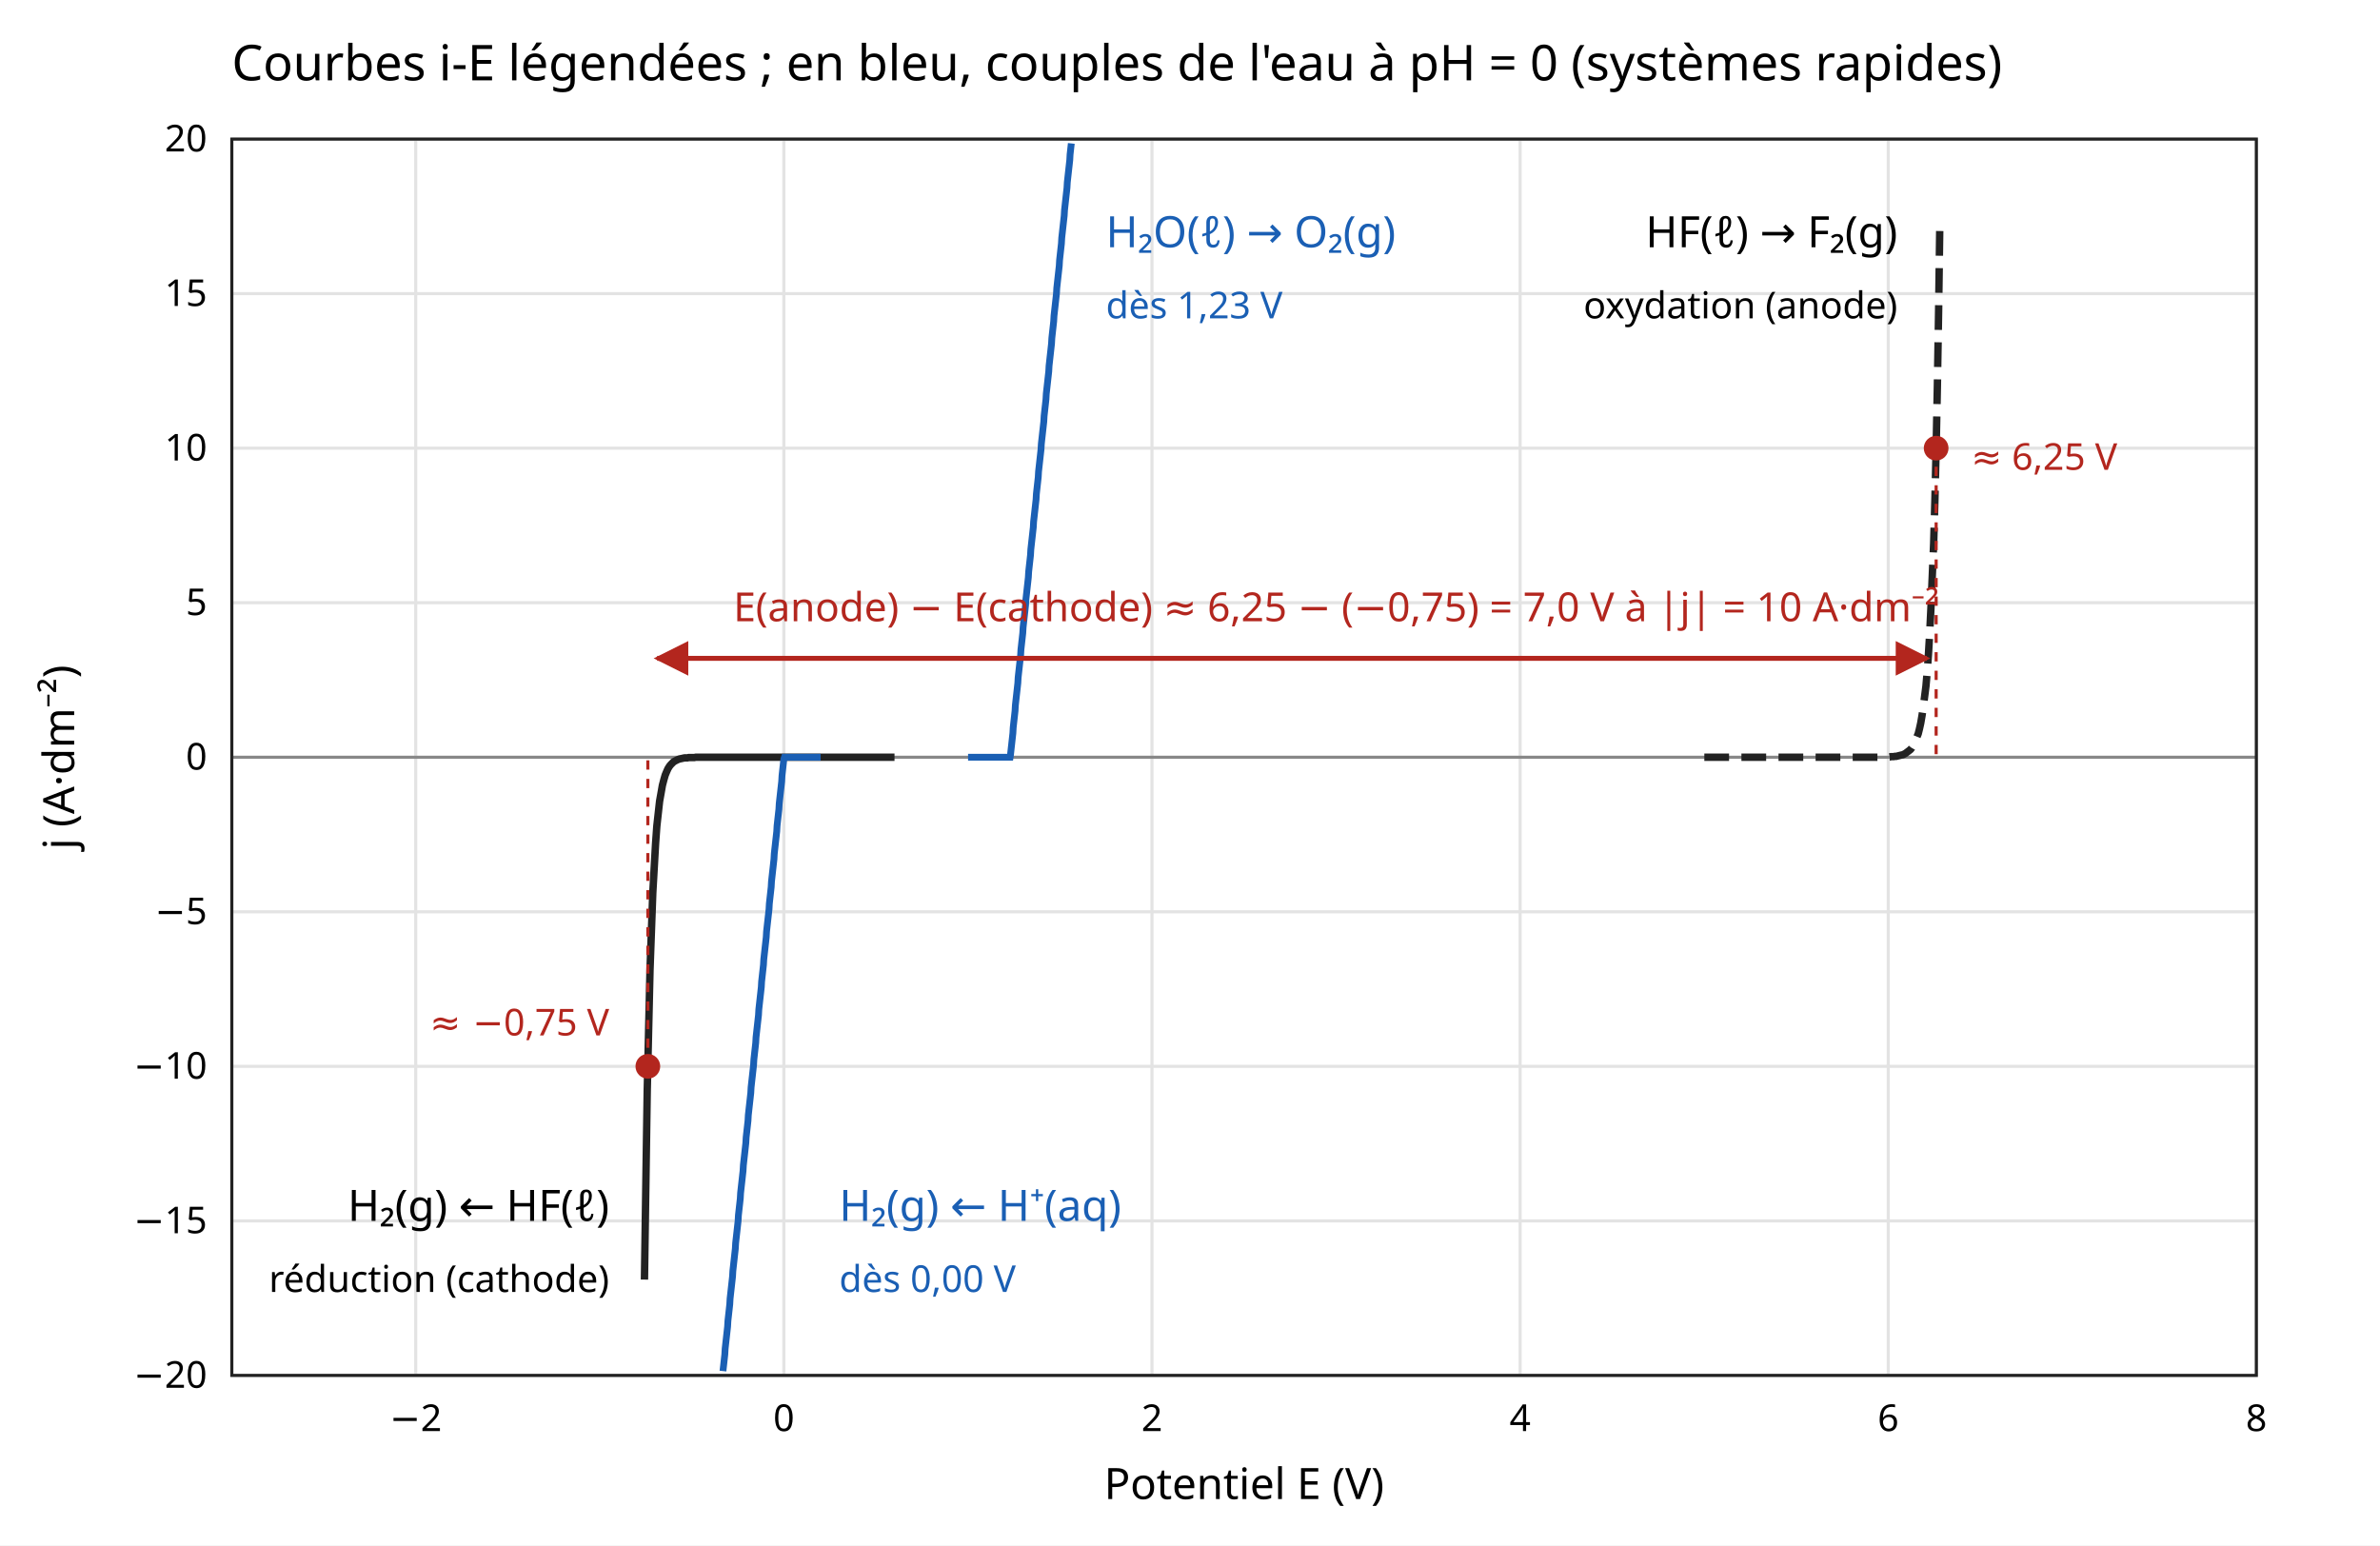
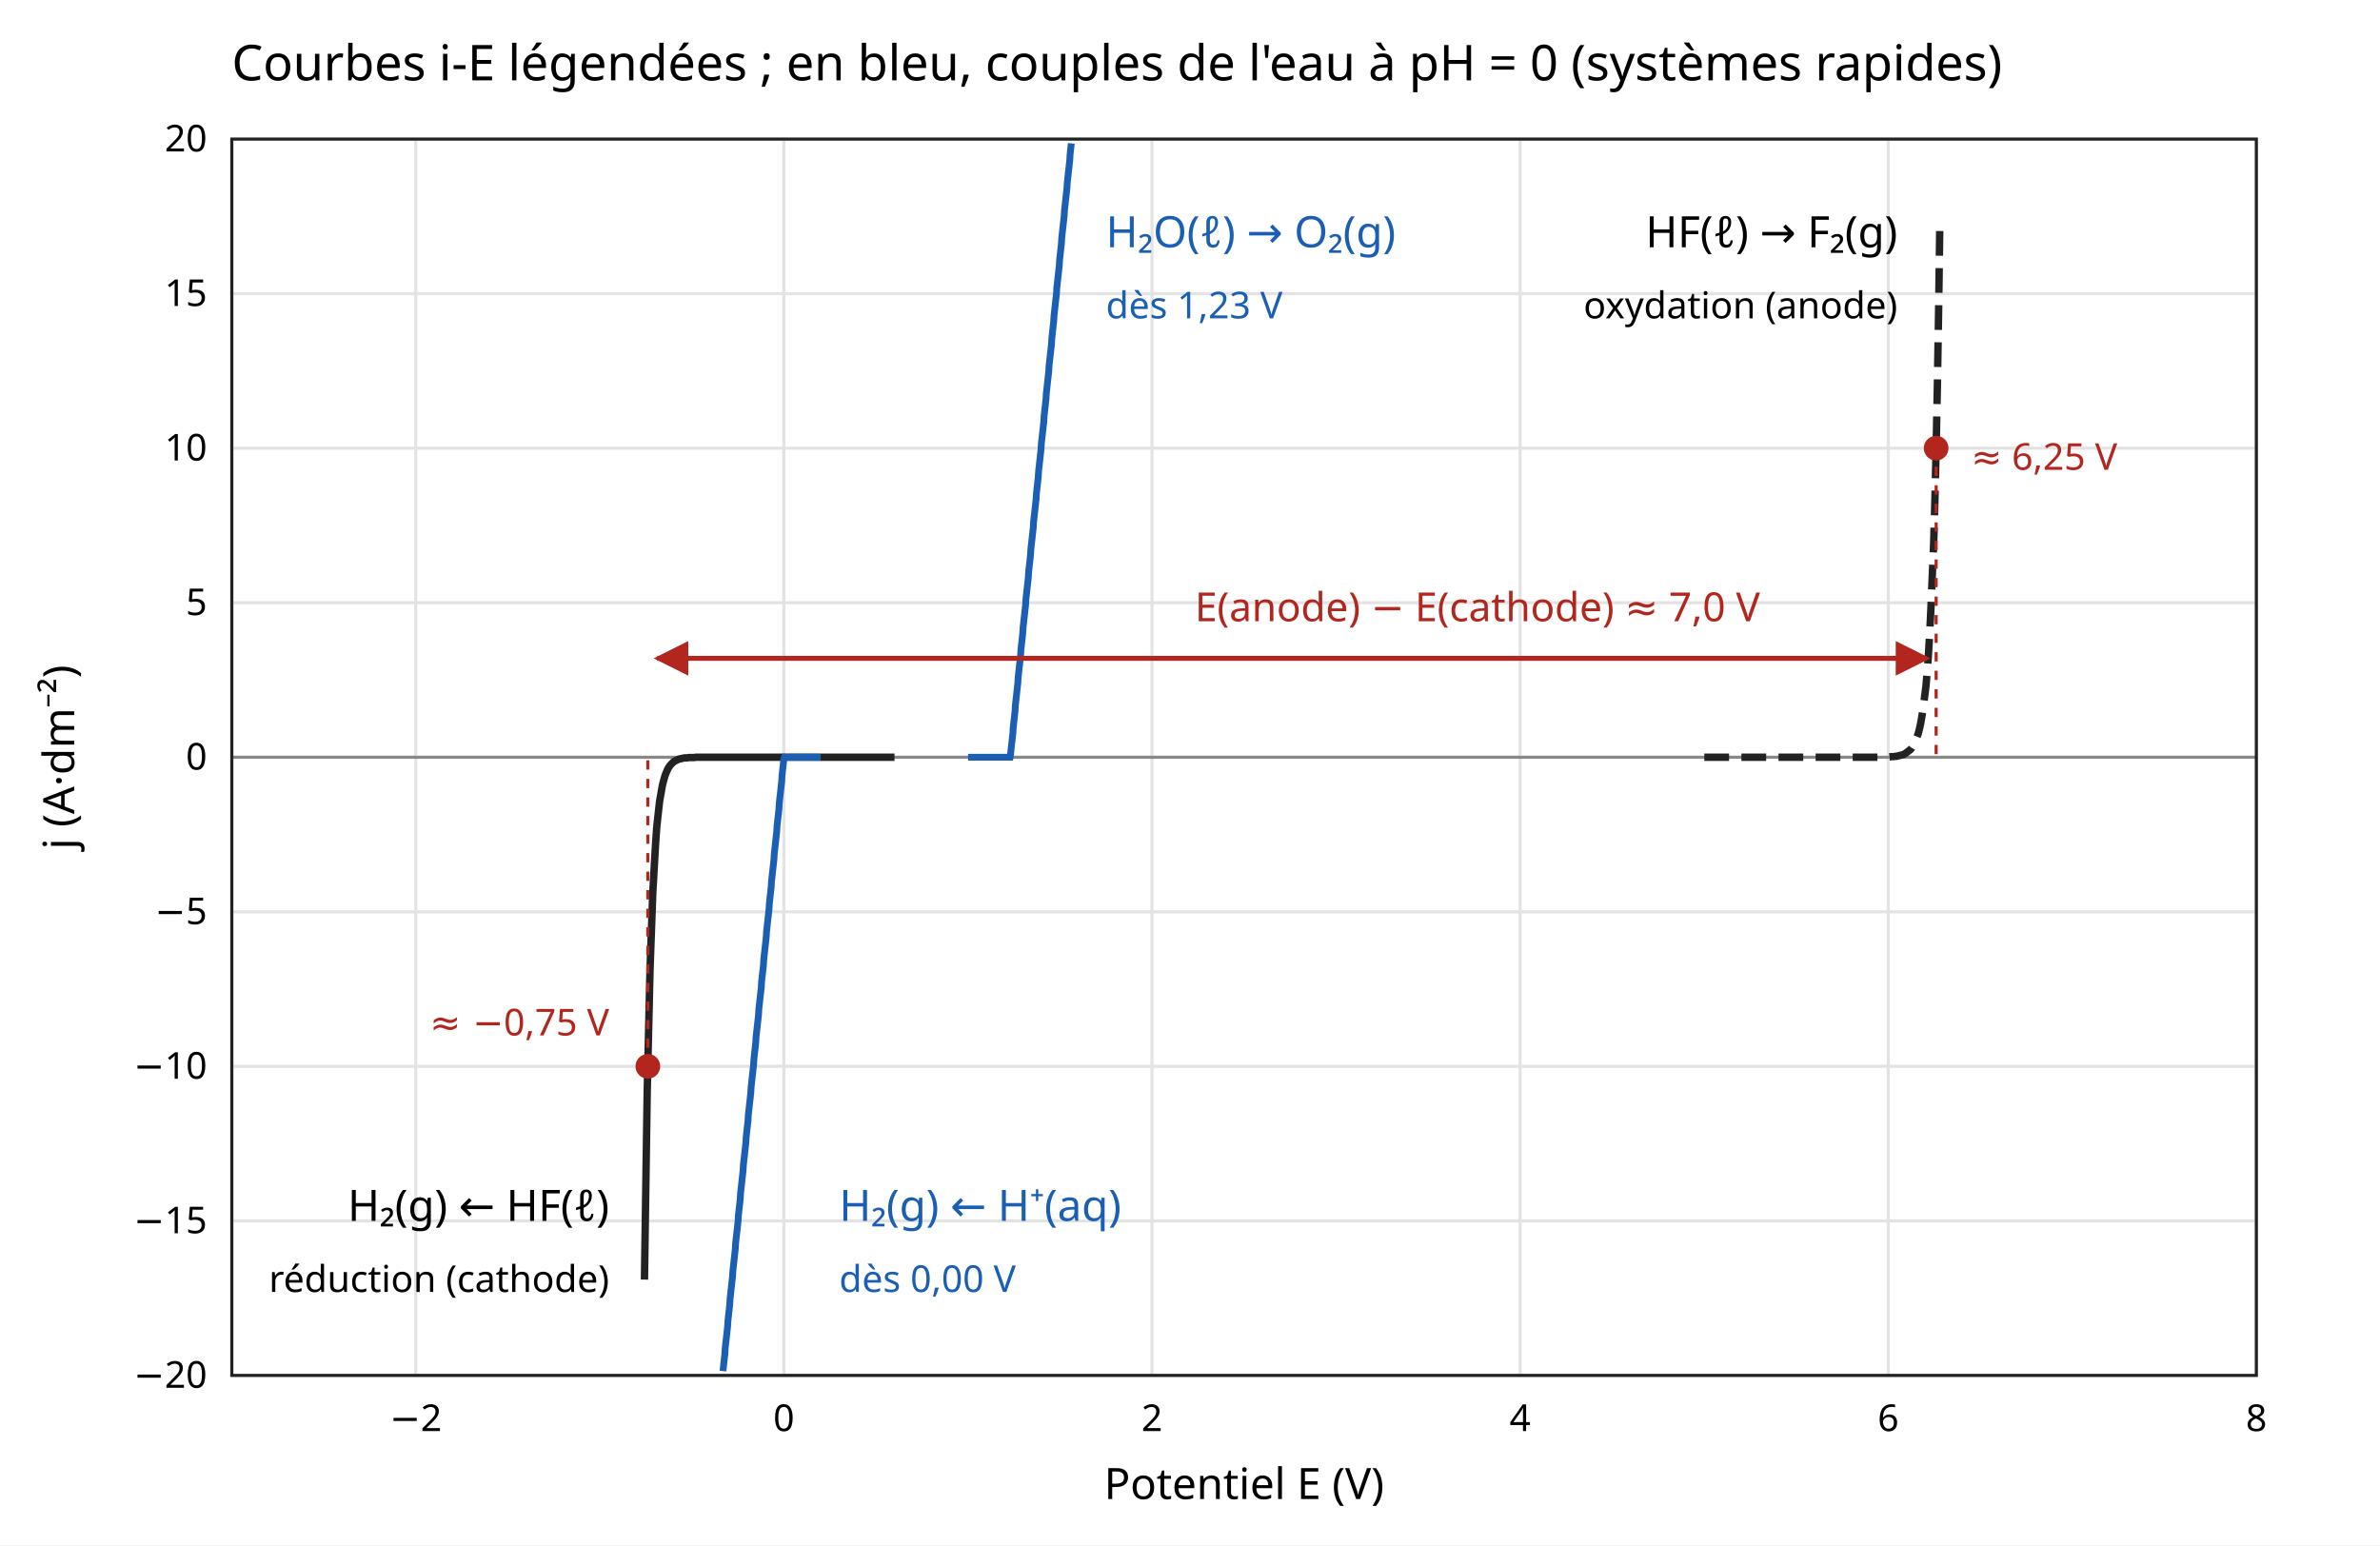
<svg xmlns="http://www.w3.org/2000/svg" viewBox="0 0 770 500" width="770" height="500" font-family="sans-serif" font-size="14">
  <rect width="100%" height="100%" fill="white" />
  <defs>
    <marker id="fl" viewBox="0 0 10 10" refX="9" refY="5" markerWidth="7" markerHeight="7" orient="auto-start-reverse">
      <path d="M0,0 L10,5 L0,10 Z" fill="#222" />
    </marker>
    <marker id="flr" viewBox="0 0 10 10" refX="9" refY="5" markerWidth="7" markerHeight="7" orient="auto-start-reverse">
      <path d="M0,0 L10,5 L0,10 Z" fill="#b3261e" />
    </marker>
    <marker id="flb" viewBox="0 0 10 10" refX="9" refY="5" markerWidth="7" markerHeight="7" orient="auto-start-reverse">
      <path d="M0,0 L10,5 L0,10 Z" fill="#1a5fb4" />
    </marker>
  </defs>
  <line x1="134.5" y1="45" x2="134.5" y2="445" stroke="#e3e3e3" />
  <text x="134.5" y="463" text-anchor="middle" font-size="12">−2</text>
  <line x1="253.6" y1="45" x2="253.6" y2="445" stroke="#e3e3e3" />
  <text x="253.6" y="463" text-anchor="middle" font-size="12">0</text>
  <line x1="372.7" y1="45" x2="372.7" y2="445" stroke="#e3e3e3" />
  <text x="372.7" y="463" text-anchor="middle" font-size="12">2</text>
  <line x1="491.8" y1="45" x2="491.8" y2="445" stroke="#e3e3e3" />
  <text x="491.8" y="463" text-anchor="middle" font-size="12">4</text>
  <line x1="610.9" y1="45" x2="610.9" y2="445" stroke="#e3e3e3" />
  <text x="610.9" y="463" text-anchor="middle" font-size="12">6</text>
  <line x1="730.0" y1="45" x2="730.0" y2="445" stroke="#e3e3e3" />
  <text x="730.0" y="463" text-anchor="middle" font-size="12">8</text>
  <line x1="75" y1="445.0" x2="730" y2="445.0" stroke="#e3e3e3" />
  <text x="67" y="449.0" text-anchor="end" font-size="12">−20</text>
  <line x1="75" y1="395.0" x2="730" y2="395.0" stroke="#e3e3e3" />
  <text x="67" y="399.0" text-anchor="end" font-size="12">−15</text>
  <line x1="75" y1="345.0" x2="730" y2="345.0" stroke="#e3e3e3" />
  <text x="67" y="349.0" text-anchor="end" font-size="12">−10</text>
  <line x1="75" y1="295.0" x2="730" y2="295.0" stroke="#e3e3e3" />
  <text x="67" y="299.0" text-anchor="end" font-size="12">−5</text>
  <line x1="75" y1="245.0" x2="730" y2="245.0" stroke="#888" />
  <text x="67" y="249.0" text-anchor="end" font-size="12">0</text>
  <line x1="75" y1="195.0" x2="730" y2="195.0" stroke="#e3e3e3" />
  <text x="67" y="199.0" text-anchor="end" font-size="12">5</text>
  <line x1="75" y1="145.0" x2="730" y2="145.0" stroke="#e3e3e3" />
  <text x="67" y="149.0" text-anchor="end" font-size="12">10</text>
  <line x1="75" y1="95.0" x2="730" y2="95.0" stroke="#e3e3e3" />
  <text x="67" y="99.0" text-anchor="end" font-size="12">15</text>
  <line x1="75" y1="45.0" x2="730" y2="45.0" stroke="#e3e3e3" />
  <text x="67" y="49.0" text-anchor="end" font-size="12">20</text>
  <rect x="75" y="45" width="655" height="400" fill="none" stroke="#222" />
  <polyline points="551.4,245.0 551.8,245.0 552.2,245.0 552.6,245.0 553.0,245.0 553.4,245.0 553.9,245.0 554.3,245.0 554.7,245.0 555.1,245.0 555.5,245.0 555.9,245.0 556.4,245.0 556.8,245.0 557.2,245.0 557.6,245.0 558.0,245.0 558.4,245.0 558.9,245.0 559.3,245.0 559.7,245.0 560.1,245.0 560.5,245.0 561.0,245.0 561.4,245.0 561.8,245.0 562.2,245.0 562.6,245.0 563.0,245.0 563.5,245.0 563.9,245.0 564.3,245.0 564.7,245.0 565.1,245.0 565.5,245.0 566.0,245.0 566.4,245.0 566.8,245.0 567.2,245.0 567.6,245.0 568.0,245.0 568.5,245.0 568.9,245.0 569.3,245.0 569.7,245.0 570.1,245.0 570.5,245.0 571.0,245.0 571.4,245.0 571.8,245.0 572.2,245.0 572.6,245.0 573.0,245.0 573.5,245.0 573.9,245.0 574.3,245.0 574.7,245.0 575.1,245.0 575.5,245.0 576.0,245.0 576.4,245.0 576.8,245.0 577.2,245.0 577.6,245.0 578.0,245.0 578.5,245.0 578.9,245.0 579.3,245.0 579.7,245.0 580.1,245.0 580.5,245.0 581.0,245.0 581.4,245.0 581.8,245.0 582.2,245.0 582.6,245.0 583.0,245.0 583.5,245.0 583.9,245.0 584.3,245.0 584.7,245.0 585.1,245.0 585.5,245.0 586.0,245.0 586.4,245.0 586.8,245.0 587.2,245.0 587.6,245.0 588.0,245.0 588.5,245.0 588.9,245.0 589.3,245.0 589.7,245.0 590.1,245.0 590.5,245.0 591.0,245.0 591.4,245.0 591.8,245.0 592.2,245.0 592.6,245.0 593.0,245.0 593.5,245.0 593.9,245.0 594.3,245.0 594.7,245.0 595.1,245.0 595.5,245.0 596.0,245.0 596.4,245.0 596.8,245.0 597.2,245.0 597.6,245.0 598.0,245.0 598.5,245.0 598.9,245.0 599.3,245.0 599.7,245.0 600.1,245.0 600.5,245.0 601.0,245.0 601.4,245.0 601.8,245.0 602.2,245.0 602.6,245.0 603.0,245.0 603.5,245.0 603.9,245.0 604.3,245.0 604.7,245.0 605.1,245.0 605.6,245.0 606.0,245.0 606.4,245.0 606.8,245.0 607.2,245.0 607.6,245.0 608.1,245.0 608.5,245.0 608.9,245.0 609.3,244.9 609.7,244.9 610.1,244.9 610.6,244.9 611.0,244.9 611.4,244.9 611.8,244.8 612.2,244.8 612.6,244.8 613.1,244.7 613.5,244.7 613.9,244.6 614.3,244.5 614.7,244.4 615.1,244.3 615.6,244.2 616.0,244.0 616.4,243.8 616.8,243.5 617.2,243.2 617.6,242.9 618.1,242.5 618.5,242.0 618.9,241.3 619.3,240.6 619.7,239.7 620.1,238.6 620.6,237.4 621.0,235.8 621.4,234.0 621.8,231.7 622.2,229.1 622.6,225.9 623.1,222.0 623.5,217.4 623.9,211.8 624.3,205.1 624.7,197.0 625.1,187.4 625.6,175.8 626.0,161.8 626.4,145.0 626.8,124.8 627.2,100.6 627.6,71.5" fill="none" stroke="#222" stroke-width="2.4" stroke-dasharray="8 4" />
  <polyline points="208.5,414.0 209.0,380.0 209.4,352.8 209.9,331.1 210.3,313.7 210.8,299.9 211.2,288.8 211.7,280.0 212.1,272.9 212.5,267.3 213.0,262.8 213.4,259.2 213.9,256.4 214.3,254.1 214.8,252.2 215.2,250.8 215.7,249.6 216.1,248.7 216.6,247.9 217.0,247.4 217.5,246.9 217.9,246.5 218.4,246.2 218.8,246.0 219.2,245.8 219.7,245.6 220.1,245.5 220.6,245.4 221.0,245.3 221.5,245.2 221.9,245.2 222.4,245.2 222.8,245.1 223.3,245.1 223.7,245.1 224.2,245.1 224.6,245.1 225.1,245.0 225.5,245.0 225.9,245.0 226.4,245.0 226.8,245.0 227.3,245.0 227.7,245.0 228.2,245.0 228.6,245.0 229.1,245.0 229.5,245.0 230.0,245.0 230.4,245.0 230.9,245.0 231.3,245.0 231.8,245.0 232.2,245.0 232.6,245.0 233.1,245.0 233.5,245.0 234.0,245.0 234.4,245.0 234.9,245.0 235.3,245.0 235.8,245.0 236.2,245.0 236.7,245.0 237.1,245.0 237.6,245.0 238.0,245.0 238.5,245.0 238.9,245.0 239.3,245.0 239.8,245.0 240.2,245.0 240.7,245.0 241.1,245.0 241.6,245.0 242.0,245.0 242.5,245.0 242.9,245.0 243.4,245.0 243.8,245.0 244.3,245.0 244.7,245.0 245.2,245.0 245.6,245.0 246.0,245.0 246.5,245.0 246.9,245.0 247.4,245.0 247.8,245.0 248.3,245.0 248.7,245.0 249.2,245.0 249.6,245.0 250.1,245.0 250.5,245.0 251.0,245.0 251.4,245.0 251.8,245.0 252.3,245.0 252.7,245.0 253.2,245.0 253.6,245.0 254.1,245.0 254.5,245.0 255.0,245.0 255.4,245.0 255.9,245.0 256.3,245.0 256.8,245.0 257.2,245.0 257.7,245.0 258.1,245.0 258.5,245.0 259.0,245.0 259.4,245.0 259.9,245.0 260.3,245.0 260.8,245.0 261.2,245.0 261.7,245.0 262.1,245.0 262.6,245.0 263.0,245.0 263.5,245.0 263.9,245.0 264.4,245.0 264.8,245.0 265.2,245.0 265.7,245.0 266.1,245.0 266.6,245.0 267.0,245.0 267.5,245.0 267.9,245.0 268.4,245.0 268.8,245.0 269.3,245.0 269.7,245.0 270.2,245.0 270.6,245.0 271.1,245.0 271.5,245.0 271.9,245.0 272.4,245.0 272.8,245.0 273.3,245.0 273.7,245.0 274.2,245.0 274.6,245.0 275.1,245.0 275.5,245.0 276.0,245.0 276.4,245.0 276.9,245.0 277.3,245.0 277.8,245.0 278.2,245.0 278.6,245.0 279.1,245.0 279.5,245.0 280.0,245.0 280.4,245.0 280.9,245.0 281.3,245.0 281.8,245.0 282.2,245.0 282.7,245.0 283.1,245.0 283.6,245.0 284.0,245.0 284.5,245.0 284.9,245.0 285.3,245.0 285.8,245.0 286.2,245.0 286.7,245.0 287.1,245.0 287.6,245.0 288.0,245.0 288.5,245.0 288.9,245.0 289.4,245.0" fill="none" stroke="#222" stroke-width="2.4" />
  <polyline points="313.2,245.0 313.4,245.0 313.5,245.0 313.7,245.0 313.9,245.0 314.1,245.0 314.3,245.0 314.4,245.0 314.6,245.0 314.8,245.0 315.0,245.0 315.1,245.0 315.3,245.0 315.5,245.0 315.7,245.0 315.9,245.0 316.0,245.0 316.2,245.0 316.4,245.0 316.6,245.0 316.8,245.0 316.9,245.0 317.1,245.0 317.3,245.0 317.5,245.0 317.6,245.0 317.8,245.0 318.0,245.0 318.2,245.0 318.4,245.0 318.5,245.0 318.7,245.0 318.9,245.0 319.1,245.0 319.3,245.0 319.4,245.0 319.6,245.0 319.8,245.0 320.0,245.0 320.1,245.0 320.3,245.0 320.5,245.0 320.7,245.0 320.9,245.0 321.0,245.0 321.2,245.0 321.4,245.0 321.6,245.0 321.8,245.0 321.9,245.0 322.1,245.0 322.3,245.0 322.5,245.0 322.6,245.0 322.8,245.0 323.0,245.0 323.2,245.0 323.4,245.0 323.5,245.0 323.7,245.0 323.9,245.0 324.1,245.0 324.3,245.0 324.4,245.0 324.6,245.0 324.8,245.0 325.0,245.0 325.2,245.0 325.3,245.0 325.5,245.0 325.7,245.0 325.9,245.0 326.0,245.0 326.2,245.0 326.4,245.0 326.6,245.0 326.8,245.0 326.9,244.4 327.1,242.6 327.3,240.8 327.5,239.0 327.7,237.2 327.8,235.4 328.0,233.6 328.2,231.8 328.4,230.0 328.5,228.2 328.7,226.4 328.9,224.6 329.1,222.8 329.3,221.0 329.4,219.2 329.6,217.4 329.8,215.6 330.0,213.8 330.2,212.0 330.3,210.2 330.5,208.4 330.7,206.6 330.9,204.8 331.0,203.0 331.2,201.2 331.4,199.4 331.6,197.6 331.8,195.8 331.9,194.0 332.1,192.2 332.3,190.4 332.5,188.6 332.7,186.8 332.8,185.0 333.0,183.2 333.2,181.4 333.4,179.6 333.5,177.8 333.7,176.0 333.9,174.2 334.1,172.4 334.3,170.6 334.4,168.8 334.6,167.0 334.8,165.2 335.0,163.4 335.2,161.6 335.3,159.8 335.5,158.0 335.7,156.2 335.9,154.4 336.0,152.6 336.2,150.8 336.4,149.0 336.6,147.2 336.8,145.4 336.9,143.6 337.1,141.8 337.3,140.0 337.5,138.2 337.7,136.4 337.8,134.6 338.0,132.8 338.2,131.0 338.4,129.2 338.5,127.4 338.7,125.6 338.9,123.8 339.1,122.0 339.3,120.2 339.4,118.4 339.6,116.6 339.8,114.8 340.0,113.0 340.2,111.2 340.3,109.4 340.5,107.6 340.7,105.8 340.9,104.0 341.0,102.2 341.2,100.4 341.4,98.6 341.6,96.8 341.8,95.0 341.9,93.2 342.1,91.4 342.3,89.6 342.5,87.8 342.7,86.0 342.8,84.2 343.0,82.4 343.2,80.6 343.4,78.8 343.5,77.0 343.7,75.2 343.9,73.4 344.1,71.6 344.3,69.8 344.4,68.0 344.6,66.2 344.8,64.4 345.0,62.6 345.2,60.8 345.3,59.0 345.5,57.2 345.7,55.4 345.9,53.6 346.1,51.8 346.2,50.0 346.4,48.2 346.6,46.4" fill="none" stroke="#1a5fb4" stroke-width="2.2" />
  <polyline points="233.9,443.6 234.1,441.8 234.3,440.0 234.5,438.2 234.6,436.4 234.8,434.6 235.0,432.8 235.2,431.0 235.4,429.2 235.5,427.4 235.7,425.6 235.9,423.8 236.1,422.0 236.2,420.2 236.4,418.4 236.6,416.6 236.8,414.8 237.0,413.0 237.1,411.2 237.3,409.4 237.5,407.6 237.7,405.8 237.9,404.0 238.0,402.2 238.2,400.4 238.4,398.6 238.6,396.8 238.8,395.0 238.9,393.2 239.1,391.4 239.3,389.6 239.5,387.8 239.6,386.0 239.8,384.2 240.0,382.4 240.2,380.6 240.4,378.8 240.5,377.0 240.7,375.2 240.9,373.4 241.1,371.6 241.3,369.8 241.4,368.0 241.6,366.2 241.8,364.4 242.0,362.6 242.1,360.8 242.3,359.0 242.5,357.2 242.7,355.4 242.9,353.6 243.0,351.8 243.2,350.0 243.4,348.2 243.6,346.4 243.8,344.6 243.9,342.8 244.1,341.0 244.3,339.2 244.5,337.4 244.6,335.6 244.8,333.8 245.0,332.0 245.2,330.2 245.4,328.4 245.5,326.6 245.7,324.8 245.9,323.0 246.1,321.2 246.3,319.4 246.4,317.6 246.6,315.8 246.8,314.0 247.0,312.2 247.1,310.4 247.3,308.6 247.5,306.8 247.7,305.0 247.9,303.2 248.0,301.4 248.2,299.6 248.4,297.8 248.6,296.0 248.8,294.2 248.9,292.4 249.1,290.6 249.3,288.8 249.5,287.0 249.6,285.2 249.8,283.4 250.0,281.6 250.2,279.8 250.4,278.0 250.5,276.2 250.7,274.4 250.9,272.6 251.1,270.8 251.3,269.0 251.4,267.2 251.6,265.4 251.8,263.6 252.0,261.8 252.1,260.0 252.3,258.2 252.5,256.4 252.7,254.6 252.9,252.8 253.0,251.0 253.2,249.2 253.4,247.4 253.6,245.6 253.8,245.0 253.9,245.0 254.1,245.0 254.3,245.0 254.5,245.0 254.6,245.0 254.8,245.0 255.0,245.0 255.2,245.0 255.4,245.0 255.5,245.0 255.7,245.0 255.9,245.0 256.1,245.0 256.3,245.0 256.4,245.0 256.6,245.0 256.8,245.0 257.0,245.0 257.1,245.0 257.3,245.0 257.5,245.0 257.7,245.0 257.9,245.0 258.0,245.0 258.2,245.0 258.4,245.0 258.6,245.0 258.8,245.0 258.9,245.0 259.1,245.0 259.3,245.0 259.5,245.0 259.7,245.0 259.8,245.0 260.0,245.0 260.2,245.0 260.4,245.0 260.5,245.0 260.7,245.0 260.9,245.0 261.1,245.0 261.3,245.0 261.4,245.0 261.6,245.0 261.8,245.0 262.0,245.0 262.2,245.0 262.3,245.0 262.5,245.0 262.7,245.0 262.9,245.0 263.0,245.0 263.2,245.0 263.4,245.0 263.6,245.0 263.8,245.0 263.9,245.0 264.1,245.0 264.3,245.0 264.5,245.0 264.7,245.0 264.8,245.0 265.0,245.0 265.2,245.0 265.4,245.0 265.5,245.0" fill="none" stroke="#1a5fb4" stroke-width="2.2" />
  <text x="613.9" y="80.0" text-anchor="end">HF(ℓ) → F₂(g)</text>
  <text x="613.9" y="103.0" text-anchor="end" font-size="12">oxydation (anode)</text>
  <text x="197.1" y="395.0" text-anchor="end">H₂(g) ← HF(ℓ)</text>
  <text x="197.1" y="418.0" text-anchor="end" font-size="12">réduction (cathode)</text>
  <text x="357.8" y="80.0" text-anchor="start" fill="#1a5fb4">H₂O(ℓ) → O₂(g)</text>
  <text x="357.8" y="103.0" text-anchor="start" fill="#1a5fb4" font-size="12">dès 1,23 V</text>
  <text x="271.5" y="395.0" text-anchor="start" fill="#1a5fb4">H₂(g) ← H⁺(aq)</text>
  <text x="271.5" y="418.0" text-anchor="start" fill="#1a5fb4" font-size="12">dès 0,00 V</text>
  <line x1="626.4" y1="145.0" x2="626.4" y2="245.0" stroke="#b3261e" stroke-dasharray="3 3" />
  <line x1="209.6" y1="345.0" x2="209.6" y2="245.0" stroke="#b3261e" stroke-dasharray="3 3" />
  <circle cx="626.4" cy="145.0" r="4" fill="#b3261e" />
  <circle cx="209.6" cy="345.0" r="4" fill="#b3261e" />
  <line x1="212.6" y1="213.0" x2="623.4" y2="213.0" stroke="#b3261e" stroke-width="1.6" marker-start="url(#flr)" marker-end="url(#flr)" />
-   <text x="432.3" y="201.0" text-anchor="middle" fill="#b3261e" font-size="13">E(anode) − E(cathode) ≈ 6,25 − (−0,75) = 7,0 V à |j| = 10 A·dm⁻²</text>
+   <text x="478.0" y="201.0" text-anchor="middle" fill="#b3261e" font-size="13">E(anode) − E(cathode) ≈ 7,0 V</text>
  <text x="637.7" y="152.0" text-anchor="start" fill="#b3261e" font-size="12">≈ 6,25 V</text>
  <text x="197.1" y="335.0" text-anchor="end" fill="#b3261e" font-size="12">≈ −0,75 V</text>
  <text x="402.5" y="485" text-anchor="middle">Potentiel E (V)</text>
  <text x="24" y="245.0" text-anchor="middle" transform="rotate(-90 24 245.0)">j (A·dm⁻²)</text>
  <text x="75" y="26" font-size="16">Courbes i-E légendées ; en bleu, couples de l'eau à pH = 0 (systèmes rapides)</text>
</svg>
